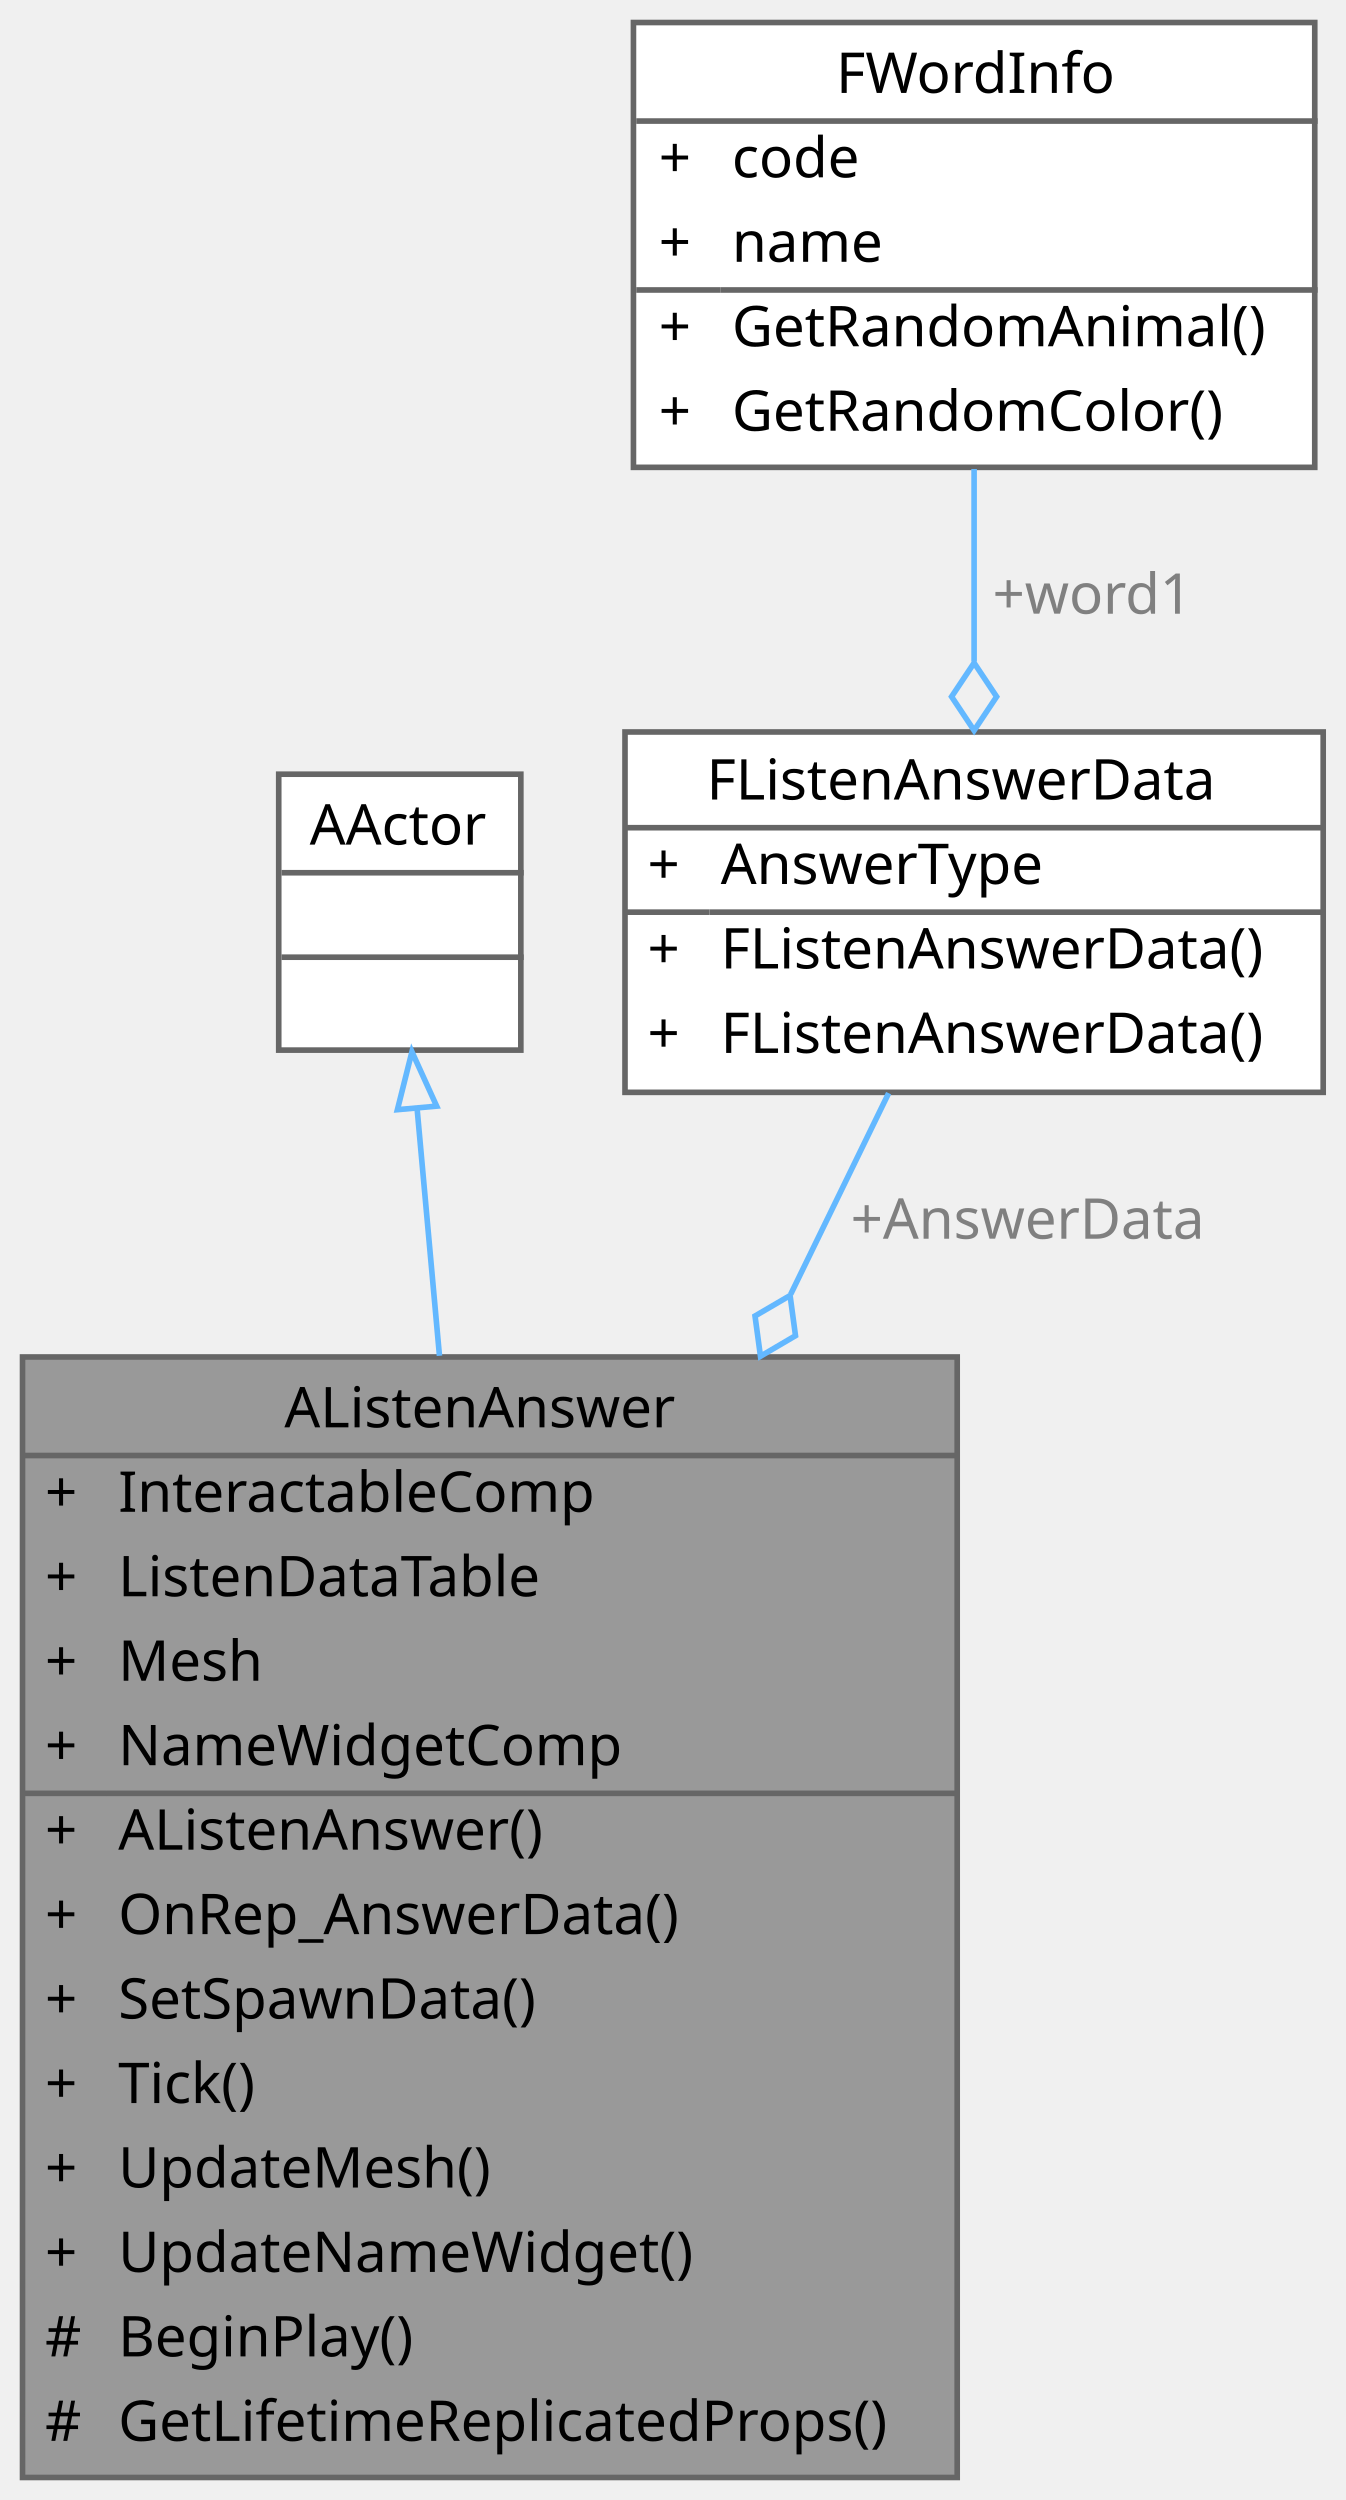
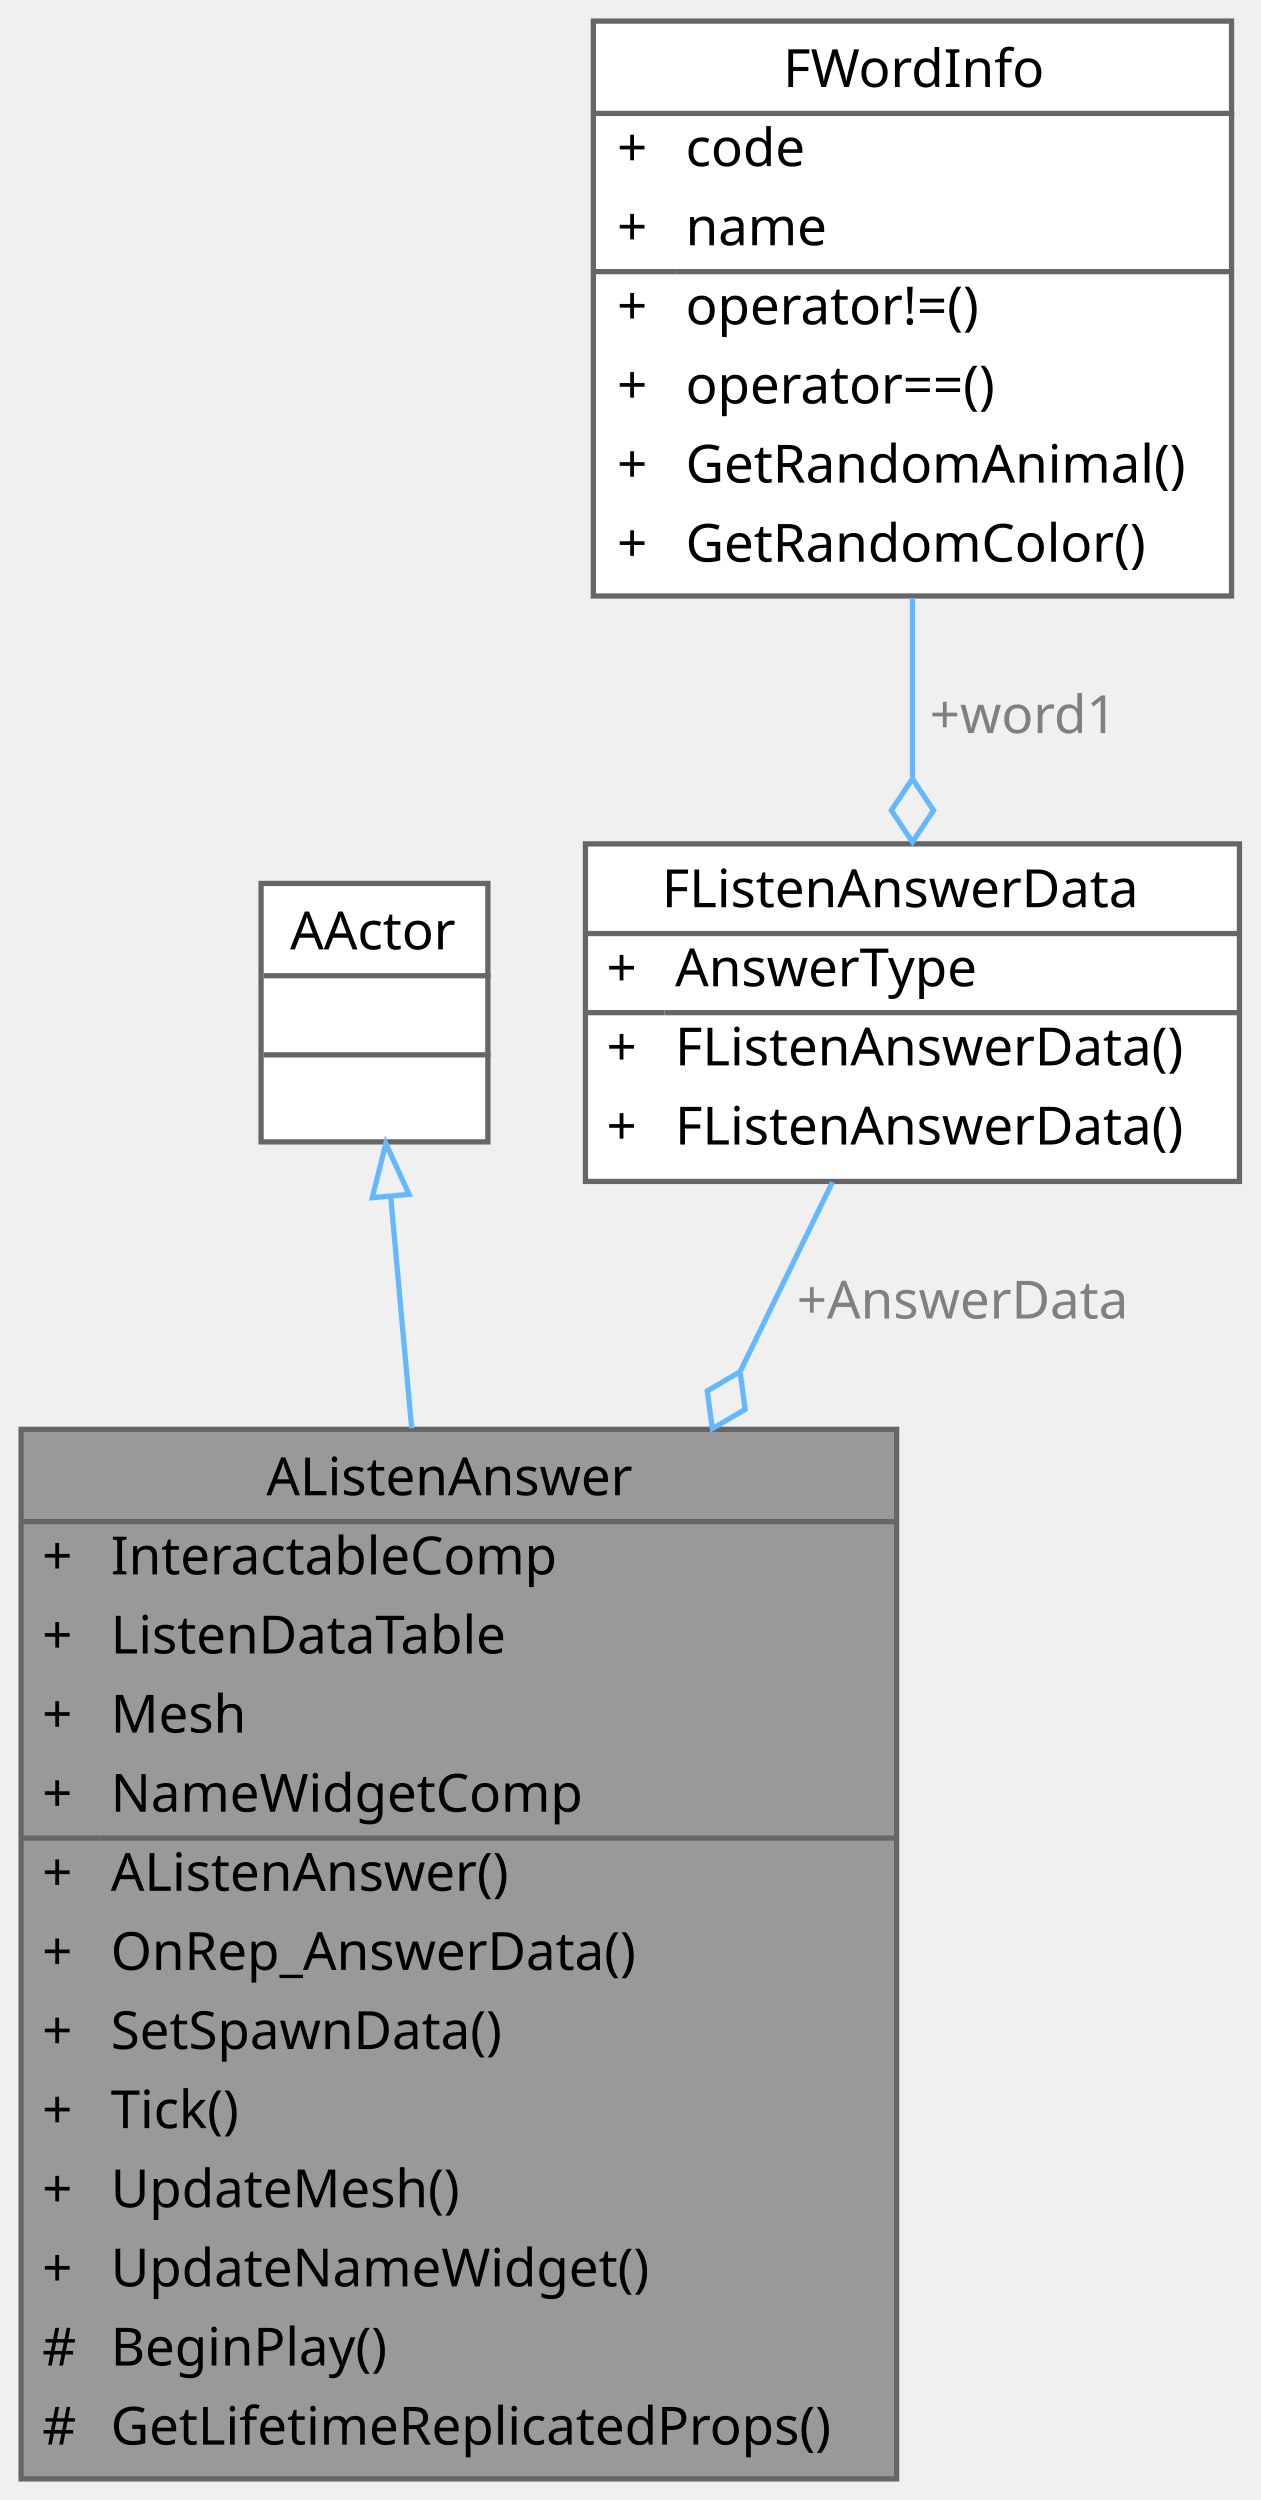
- <svg xmlns="http://www.w3.org/2000/svg" xmlns:xlink="http://www.w3.org/1999/xlink" width="239pt" height="444pt" viewBox="0.00 0.00 239.00 444.00">
-   <g id="graph0" class="graph" transform="scale(1 1) rotate(0) translate(4 440)">
+ <svg xmlns="http://www.w3.org/2000/svg" xmlns:xlink="http://www.w3.org/1999/xlink" width="239pt" height="474pt" viewBox="0.00 0.00 239.00 474.00">
+   <g id="graph0" class="graph" transform="scale(1 1) rotate(0) translate(4 470)">
    <g id="Node000001" class="node">
      <g id="a_Node000001">
        <a xlink:title=" ">
          <polygon fill="#999999" stroke="transparent" points="166,-199 0,-199 0,0 166,0 166,-199" />
          <text text-anchor="start" x="46.5" y="-186.5" font-family="Malgun Gothic" font-size="10.00">AListenAnswer</text>
          <text text-anchor="start" x="4" y="-171.5" font-family="Malgun Gothic" font-size="10.00">+</text>
          <text text-anchor="start" x="17" y="-171.5" font-family="Malgun Gothic" font-size="10.00">InteractableComp</text>
          <text text-anchor="start" x="4" y="-156.5" font-family="Malgun Gothic" font-size="10.00">+</text>
          <text text-anchor="start" x="17" y="-156.5" font-family="Malgun Gothic" font-size="10.00">ListenDataTable</text>
          <text text-anchor="start" x="4" y="-141.5" font-family="Malgun Gothic" font-size="10.00">+</text>
          <text text-anchor="start" x="17" y="-141.5" font-family="Malgun Gothic" font-size="10.00">Mesh</text>
          <text text-anchor="start" x="4" y="-126.5" font-family="Malgun Gothic" font-size="10.00">+</text>
          <text text-anchor="start" x="17" y="-126.5" font-family="Malgun Gothic" font-size="10.00">NameWidgetComp</text>
          <text text-anchor="start" x="4" y="-111.5" font-family="Malgun Gothic" font-size="10.00">+</text>
          <text text-anchor="start" x="17" y="-111.5" font-family="Malgun Gothic" font-size="10.00">AListenAnswer()</text>
          <text text-anchor="start" x="4" y="-96.5" font-family="Malgun Gothic" font-size="10.00">+</text>
          <text text-anchor="start" x="17" y="-96.5" font-family="Malgun Gothic" font-size="10.00">OnRep_AnswerData()</text>
          <text text-anchor="start" x="4" y="-81.5" font-family="Malgun Gothic" font-size="10.00">+</text>
          <text text-anchor="start" x="17" y="-81.5" font-family="Malgun Gothic" font-size="10.00">SetSpawnData()</text>
          <text text-anchor="start" x="4" y="-66.5" font-family="Malgun Gothic" font-size="10.00">+</text>
          <text text-anchor="start" x="17" y="-66.5" font-family="Malgun Gothic" font-size="10.00">Tick()</text>
          <text text-anchor="start" x="4" y="-51.5" font-family="Malgun Gothic" font-size="10.00">+</text>
          <text text-anchor="start" x="17" y="-51.5" font-family="Malgun Gothic" font-size="10.00">UpdateMesh()</text>
          <text text-anchor="start" x="4" y="-36.5" font-family="Malgun Gothic" font-size="10.00">+</text>
          <text text-anchor="start" x="17" y="-36.5" font-family="Malgun Gothic" font-size="10.00">UpdateNameWidget()</text>
          <text text-anchor="start" x="4" y="-21.5" font-family="Malgun Gothic" font-size="10.00">#</text>
          <text text-anchor="start" x="17" y="-21.5" font-family="Malgun Gothic" font-size="10.00">BeginPlay()</text>
          <text text-anchor="start" x="4" y="-6.5" font-family="Malgun Gothic" font-size="10.00">#</text>
          <text text-anchor="start" x="17" y="-6.5" font-family="Malgun Gothic" font-size="10.00">GetLifetimeReplicatedProps()</text>
          <polygon fill="#666666" stroke="#666666" points="0,-181.5 0,-181.5 166,-181.5 166,-181.5 0,-181.5" />
          <polygon fill="#666666" stroke="#666666" points="0,-121.5 0,-121.5 15,-121.5 15,-121.5 0,-121.5" />
          <polygon fill="#666666" stroke="#666666" points="15,-121.5 15,-121.5 166,-121.5 166,-121.5 15,-121.5" />
          <polygon fill="none" stroke="#666666" points="0,0 0,-199 166,-199 166,0 0,0" />
        </a>
      </g>
    </g>
    <g id="Node000002" class="node">
      <g id="a_Node000002">
        <a xlink:title=" ">
          <polygon fill="white" stroke="transparent" points="88.5,-302.5 45.5,-302.5 45.5,-253.5 88.5,-253.5 88.5,-302.5" />
          <text text-anchor="start" x="51" y="-290" font-family="Malgun Gothic" font-size="10.00">AActor</text>
          <text text-anchor="start" x="65.5" y="-275" font-family="Malgun Gothic" font-size="10.00"> </text>
          <text text-anchor="start" x="65.5" y="-260" font-family="Malgun Gothic" font-size="10.00"> </text>
          <polygon fill="#666666" stroke="#666666" points="46,-285 46,-285 89,-285 89,-285 46,-285" />
          <polygon fill="#666666" stroke="#666666" points="46,-270 46,-270 89,-270 89,-270 46,-270" />
          <polygon fill="none" stroke="#666666" points="45.5,-253.5 45.5,-302.5 88.5,-302.5 88.5,-253.5 45.5,-253.5" />
        </a>
      </g>
    </g>
    <g id="edge1_Node000001_Node000002" class="edge">
      <g id="a_edge1_Node000001_Node000002">
        <a xlink:title=" ">
          <path fill="none" stroke="#63b8ff" d="M70.08,-243.07C71.24,-230.26 72.62,-214.96 74.05,-199.21" />
          <polygon fill="none" stroke="#63b8ff" points="66.58,-242.92 69.16,-253.2 73.55,-243.55 66.58,-242.92" />
        </a>
      </g>
    </g>
    <g id="Node000003" class="node">
      <g id="a_Node000003">
        <a xlink:href="structFListenAnswerData.html" target="_top" xlink:title=" ">
          <polygon fill="white" stroke="transparent" points="231,-310 107,-310 107,-246 231,-246 231,-310" />
          <text text-anchor="start" x="121.5" y="-298" font-family="Malgun Gothic" font-size="10.00">FListenAnswerData</text>
          <text text-anchor="start" x="111" y="-283" font-family="Malgun Gothic" font-size="10.00">+</text>
          <text text-anchor="start" x="124" y="-283" font-family="Malgun Gothic" font-size="10.00">AnswerType</text>
          <text text-anchor="start" x="111" y="-268" font-family="Malgun Gothic" font-size="10.00">+</text>
          <text text-anchor="start" x="124" y="-268" font-family="Malgun Gothic" font-size="10.00">FListenAnswerData()</text>
          <text text-anchor="start" x="111" y="-253" font-family="Malgun Gothic" font-size="10.00">+</text>
          <text text-anchor="start" x="124" y="-253" font-family="Malgun Gothic" font-size="10.00">FListenAnswerData()</text>
          <polygon fill="#666666" stroke="#666666" points="107,-293 107,-293 231,-293 231,-293 107,-293" />
          <polygon fill="#666666" stroke="#666666" points="107,-278 107,-278 122,-278 122,-278 107,-278" />
          <polygon fill="#666666" stroke="#666666" points="122,-278 122,-278 231,-278 231,-278 122,-278" />
          <polygon fill="none" stroke="#666666" points="107,-246 107,-310 231,-310 231,-246 107,-246" />
        </a>
      </g>
    </g>
    <g id="edge2_Node000001_Node000003" class="edge">
      <g id="a_edge2_Node000001_Node000003">
        <a xlink:title=" ">
          <path fill="none" stroke="#63b8ff" d="M153.82,-245.85C148.74,-235.41 142.74,-223.11 136.43,-210.15" />
          <polygon fill="none" stroke="#63b8ff" points="136.32,-209.92 130.09,-206.28 131.06,-199.13 137.28,-202.78 136.32,-209.92" />
        </a>
      </g>
      <text text-anchor="middle" x="178.5" y="-220" font-family="Malgun Gothic" font-size="10.00" fill="grey"> +AnswerData</text>
    </g>
    <g id="Node000004" class="node">
      <g id="a_Node000004">
        <a xlink:href="structFWordInfo.html" target="_top" xlink:title="단어 정보 구조체">
-           <polygon fill="white" stroke="transparent" points="229.5,-436 108.5,-436 108.5,-357 229.5,-357 229.5,-436" />
-           <text text-anchor="start" x="144.5" y="-423.5" font-family="Malgun Gothic" font-size="10.00">FWordInfo</text>
+           <polygon fill="white" stroke="transparent" points="229.5,-466 108.5,-466 108.5,-357 229.5,-357 229.5,-466" />
+           <text text-anchor="start" x="144.5" y="-453.5" font-family="Malgun Gothic" font-size="10.00">FWordInfo</text>
+           <text text-anchor="start" x="113" y="-438.5" font-family="Malgun Gothic" font-size="10.00">+</text>
+           <text text-anchor="start" x="126" y="-438.5" font-family="Malgun Gothic" font-size="10.00">code</text>
+           <text text-anchor="start" x="113" y="-423.5" font-family="Malgun Gothic" font-size="10.00">+</text>
+           <text text-anchor="start" x="126" y="-423.5" font-family="Malgun Gothic" font-size="10.00">name</text>
          <text text-anchor="start" x="113" y="-408.5" font-family="Malgun Gothic" font-size="10.00">+</text>
-           <text text-anchor="start" x="126" y="-408.5" font-family="Malgun Gothic" font-size="10.00">code</text>
+           <text text-anchor="start" x="126" y="-408.5" font-family="Malgun Gothic" font-size="10.00">operator!=()</text>
          <text text-anchor="start" x="113" y="-393.5" font-family="Malgun Gothic" font-size="10.00">+</text>
-           <text text-anchor="start" x="126" y="-393.5" font-family="Malgun Gothic" font-size="10.00">name</text>
+           <text text-anchor="start" x="126" y="-393.5" font-family="Malgun Gothic" font-size="10.00">operator==()</text>
          <text text-anchor="start" x="113" y="-378.5" font-family="Malgun Gothic" font-size="10.00">+</text>
          <text text-anchor="start" x="126" y="-378.5" font-family="Malgun Gothic" font-size="10.00">GetRandomAnimal()</text>
          <text text-anchor="start" x="113" y="-363.5" font-family="Malgun Gothic" font-size="10.00">+</text>
          <text text-anchor="start" x="126" y="-363.5" font-family="Malgun Gothic" font-size="10.00">GetRandomColor()</text>
-           <polygon fill="#666666" stroke="#666666" points="109,-418.5 109,-418.5 230,-418.5 230,-418.5 109,-418.5" />
-           <polygon fill="#666666" stroke="#666666" points="109,-388.5 109,-388.5 124,-388.5 124,-388.5 109,-388.5" />
-           <polygon fill="#666666" stroke="#666666" points="124,-388.5 124,-388.5 230,-388.5 230,-388.5 124,-388.5" />
-           <polygon fill="none" stroke="#666666" points="108.5,-357 108.5,-436 229.5,-436 229.5,-357 108.5,-357" />
+           <polygon fill="#666666" stroke="#666666" points="109,-448.5 109,-448.5 230,-448.5 230,-448.5 109,-448.5" />
+           <polygon fill="#666666" stroke="#666666" points="109,-418.5 109,-418.5 124,-418.5 124,-418.5 109,-418.5" />
+           <polygon fill="#666666" stroke="#666666" points="124,-418.5 124,-418.5 230,-418.5 230,-418.5 124,-418.5" />
+           <polygon fill="none" stroke="#666666" points="108.5,-357 108.5,-466 229.5,-466 229.5,-357 108.5,-357" />
        </a>
      </g>
    </g>
    <g id="edge3_Node000003_Node000004" class="edge">
      <g id="a_edge3_Node000003_Node000004">
        <a xlink:title=" ">
-           <path fill="none" stroke="#63b8ff" d="M169,-356.71C169,-345.74 169,-333.74 169,-322.51" />
-           <polygon fill="none" stroke="#63b8ff" points="169,-322.27 165,-316.27 169,-310.27 173,-316.27 169,-322.27" />
+           <path fill="none" stroke="#63b8ff" d="M169,-356.63C169,-345.32 169,-333.51 169,-322.63" />
+           <polygon fill="none" stroke="#63b8ff" points="169,-322.35 165,-316.35 169,-310.35 173,-316.35 169,-322.35" />
        </a>
      </g>
      <text text-anchor="middle" x="190" y="-331" font-family="Malgun Gothic" font-size="10.00" fill="grey"> +word1</text>
    </g>
  </g>
</svg>
